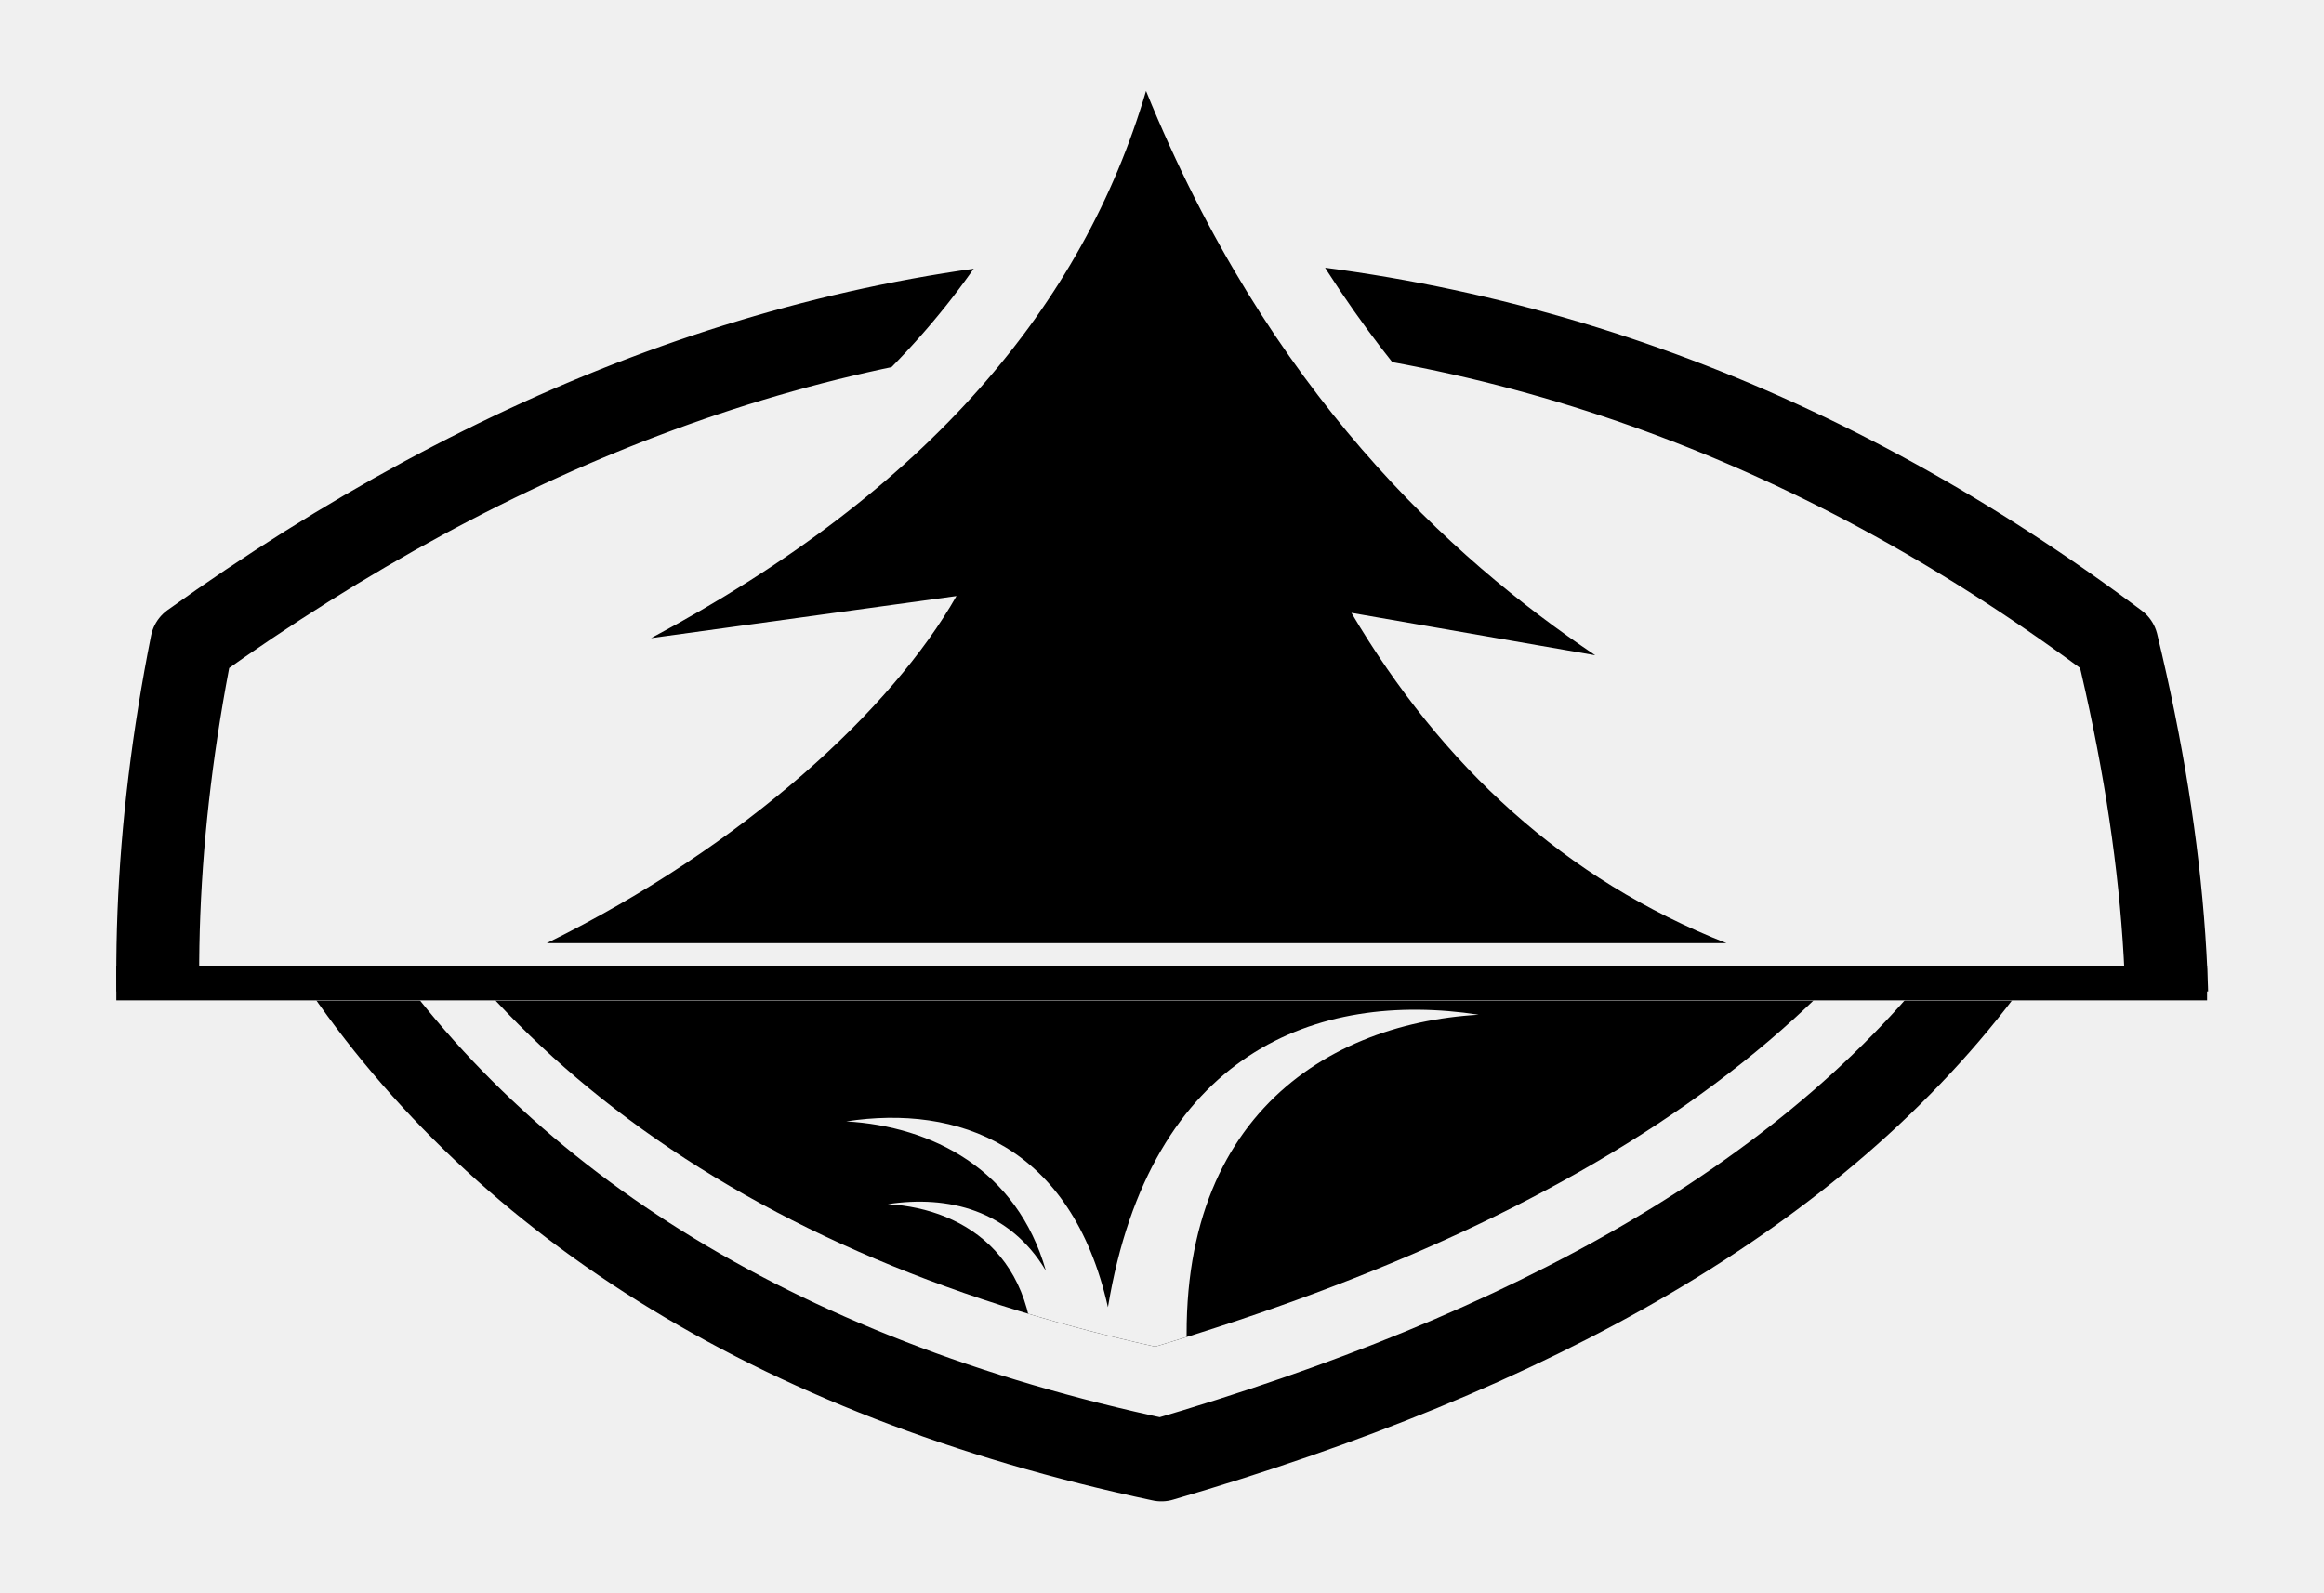
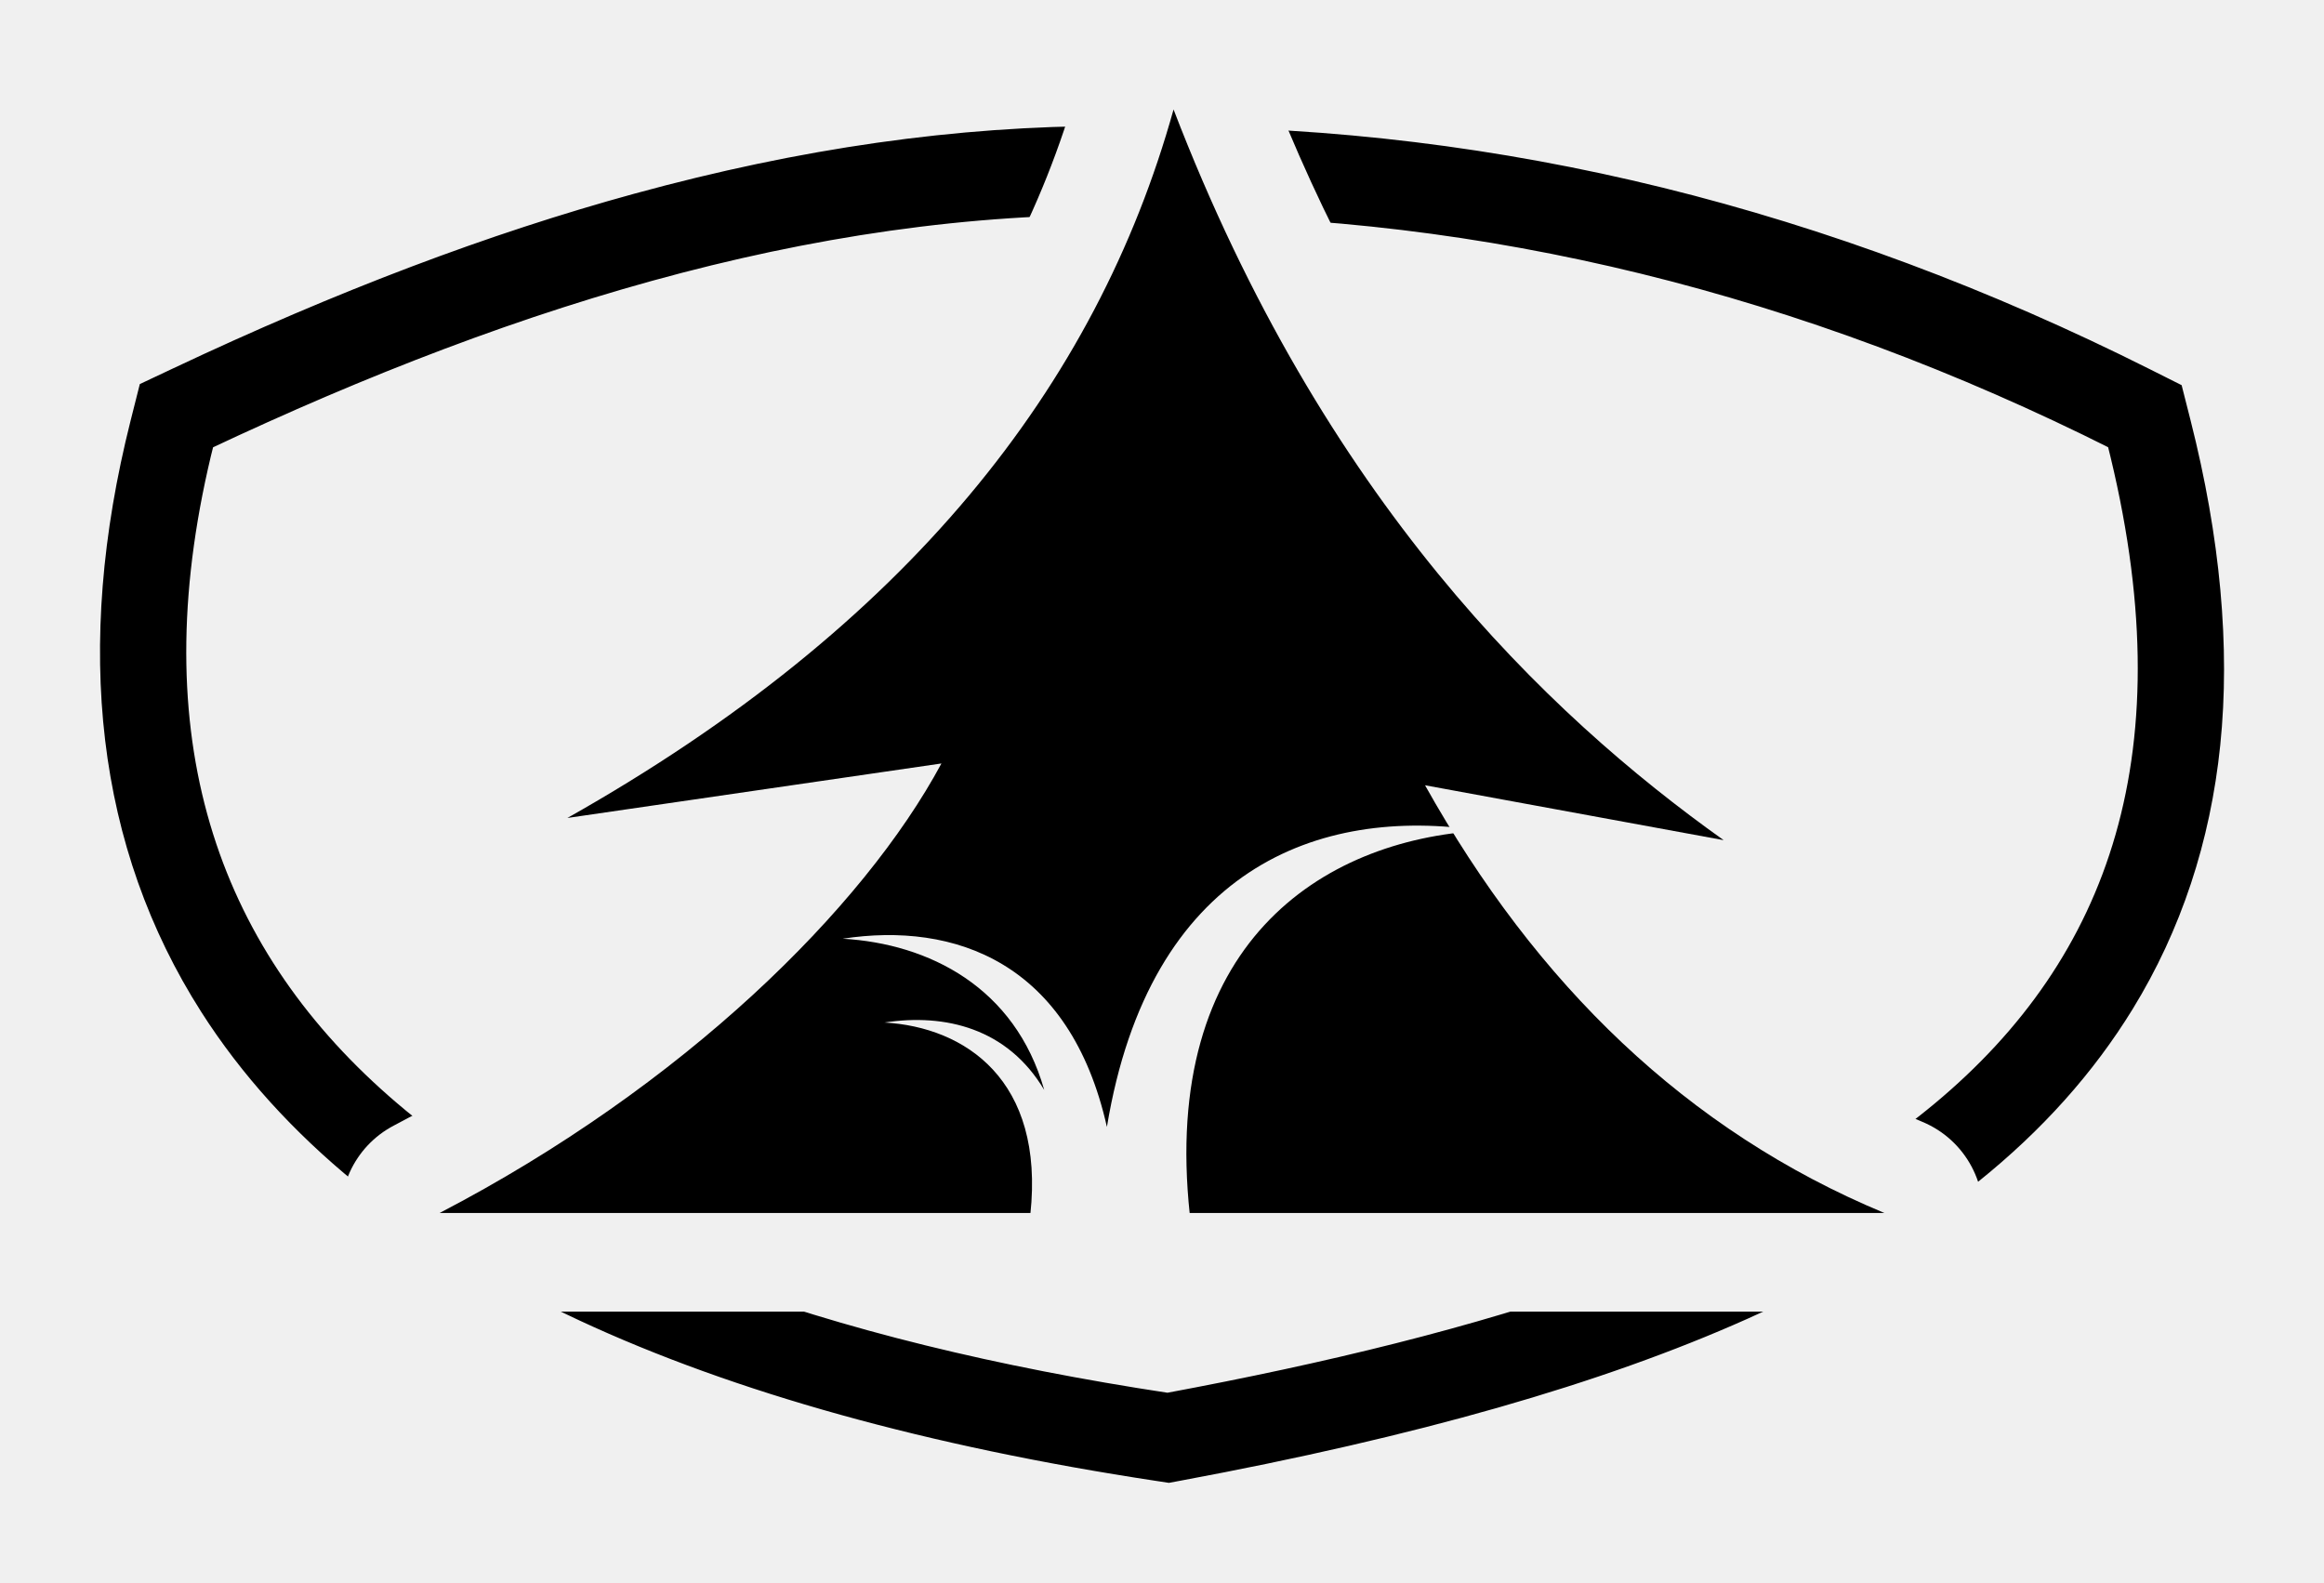
- <svg xmlns="http://www.w3.org/2000/svg" viewBox="905 14 1795 1230">
+ <svg xmlns="http://www.w3.org/2000/svg" viewBox="2316.3 223.0 848.7 578.0">
  <defs>
-     <clipPath id="c0">
-       <rect x="905.487" y="786.88" width="1794.825" height="1213.12" />
-     </clipPath>
-     <clipPath id="c1">
-       <rect x="905.487" y="-100.00" width="1794.825" height="860.00" />
-     </clipPath>
-     <clipPath id="c2">
-       <path d="M 1140.314,544.22 C 1142.958,551.66 1145.703,559.04 1148.577,566.35 C 1195.706,686.39 1273.556,788.77 1379.962,870.67 C 1490.951,956.09 1631.31,1017.86 1797.255,1054.31 C 1883.514,1028.45 1962.567,998.99 2032.314,966.7 C 2106.702,932.26 2173.057,893.43 2229.524,851.3 C 2287.386,808.13 2336.654,760.16 2375.956,708.75 C 2414.554,658.25 2444.66,602.92 2465.486,544.23 L 1140.314,544.23 L 1140.314,544.22" />
-     </clipPath>
-     <clipPath id="c3">
-       <rect x="905.487" y="-100.00" width="1794.825" height="880.00" />
-     </clipPath>
-     <mask id="m0" maskUnits="userSpaceOnUse" x="905.487" y="14.26" width="1794.825" height="1229.59">
-       <rect x="905.487" y="14.26" width="1794.825" height="1229.59" fill="#fff" />
+     <mask id="m0" maskUnits="userSpaceOnUse" x="2316.3" y="223.0" width="848.7" height="578.0">
+       <rect x="2316.3" y="223.0" width="848.7" height="578.0" fill="#fff" />
      <g fill="#000">
-         <path d="M 1327.273,742.639 L 2238.514,742.639 C 2113.688,693.549 2018.975,606.104 1948.798,487.444 L 2137.123,520.192 C 2024.774,444.52 1884.836,317.266 1790.17,84.26 C 1741.543,249.326 1622.117,392.682 1407.849,506.965 L 1643.746,474.457 C 1594.497,561.135 1480.869,666.983 1327.257,742.655 L 1327.273,742.639" stroke="#000" stroke-width="122.00" stroke-linejoin="round" clip-path="url(#c1)" />
-         <path d="M 2047.139,797.919 C 1922.24,778.853 1793.397,826.989 1760.748,1023.858 C 1732.46,898.142 1644.273,867.254 1558.661,880.318 C 1624.714,884.118 1690.53,917.335 1712.808,995.671 C 1684.792,948.683 1637.201,937.149 1590.697,944.246 C 1652.127,947.783 1713.267,987.86 1702.2,1090.574 L 1718.869,1090.574 C 1718.869,1090.574 1737.382,1090.574 1737.382,1090.574 L 1753.761,1090.574 C 1753.761,1090.574 1769.418,1090.574 1769.418,1090.574 L 1824.133,1090.574 C 1801.999,885.146 1924.28,804.983 2047.13,797.911 L 2047.139,797.919" clip-path="url(#c2)" />
+         <path d="M2476.85,702.05c-16.61,0-31.07-11.35-35.01-27.48s3.63-32.87,18.36-40.54c39.11-20.37,75.95-46,106.54-74.13,3.42-3.14,6.75-6.31,9.99-9.5l-48.01,7c-1.75.25-3.5.38-5.22.38-15.21,0-29.05-9.65-34.09-24.4-5.61-16.43,1.29-34.52,16.41-43.05,56.56-31.89,102.56-68.73,136.73-109.48,31.88-38.02,54.63-80.93,67.61-127.55,4.17-14.98,17.48-25.59,33.01-26.33.58-.03,1.15-.04,1.72-.04,14.85,0,28.27,9.14,33.64,23.12,41.45,107.87,102.99,189.79,188.14,250.41,13.77,9.8,18.88,27.85,12.29,43.41-5.72,13.51-18.92,22-33.18,22.01-2.16,0-4.35-.19-6.53-.6l-22.02-4.05c28.97,31.79,62.44,55.41,101.09,71.48,15.87,6.6,24.88,23.49,21.51,40.34s-18.16,28.99-35.35,28.99h-527.61Z" />
+         <path d="M2857.28,526.37c-59.64-9.13-121.16,13.92-136.75,108.2-13.51-60.2-55.62-75-96.5-68.74,31.54,1.82,62.97,17.73,73.61,55.24-13.38-22.5-36.1-28.03-58.31-24.63,29.33,1.69,58.53,20.89,53.24,70.08h7.96s8.84,0,8.84,0h7.82s7.48,0,7.48,0h26.13c-10.57-98.38,47.82-136.77,106.48-140.15Z" />
      </g>
    </mask>
-     <mask id="m1" maskUnits="userSpaceOnUse" x="905.487" y="14.26" width="1794.825" height="1229.59">
-       <rect x="905.487" y="14.26" width="1794.825" height="1229.59" fill="#fff" />
+     <mask id="m2" maskUnits="userSpaceOnUse" x="2316.3" y="223.0" width="848.7" height="578.0">
+       <rect x="2316.3" y="223.0" width="848.7" height="578.0" fill="#fff" />
      <g fill="#000">
-         <path d="M 1327.273,742.639 L 2238.514,742.639 C 2113.688,693.549 2018.975,606.104 1948.798,487.444 L 2137.123,520.192 C 2024.774,444.52 1884.836,317.266 1790.17,84.26 C 1741.543,249.326 1622.117,392.682 1407.849,506.965 L 1643.746,474.457 C 1594.497,561.135 1480.869,666.983 1327.257,742.655 L 1327.273,742.639" stroke="#000" stroke-width="122.00" stroke-linejoin="round" clip-path="url(#c1)" />
-         <path d="M 2047.139,797.919 C 1922.24,778.853 1793.397,826.989 1760.748,1023.858 C 1732.46,898.142 1644.273,867.254 1558.661,880.318 C 1624.714,884.118 1690.53,917.335 1712.808,995.671 C 1684.792,948.683 1637.201,937.149 1590.697,944.246 C 1652.127,947.783 1713.267,987.86 1702.2,1090.574 L 1718.869,1090.574 C 1718.869,1090.574 1737.382,1090.574 1737.382,1090.574 L 1753.761,1090.574 C 1753.761,1090.574 1769.418,1090.574 1769.418,1090.574 L 1824.133,1090.574 C 1801.999,885.146 1924.28,804.983 2047.13,797.911 L 2047.139,797.919" clip-path="url(#c2)" />
-       </g>
-     </mask>
-     <mask id="m2" maskUnits="userSpaceOnUse" x="905.487" y="14.26" width="1794.825" height="1229.59">
-       <rect x="905.487" y="14.26" width="1794.825" height="1229.59" fill="#fff" />
-       <g fill="#000">
-         <path d="M 1327.273,742.639 L 2238.514,742.639 C 2113.688,693.549 2018.975,606.104 1948.798,487.444 L 2137.123,520.192 C 2024.774,444.52 1884.836,317.266 1790.17,84.26 C 1741.543,249.326 1622.117,392.682 1407.849,506.965 L 1643.746,474.457 C 1594.497,561.135 1480.869,666.983 1327.257,742.655 L 1327.273,742.639" stroke="#000" stroke-width="122.00" stroke-linejoin="round" clip-path="url(#c1)" />
-         <path d="M 2047.139,797.919 C 1922.24,778.853 1793.397,826.989 1760.748,1023.858 C 1732.46,898.142 1644.273,867.254 1558.661,880.318 C 1624.714,884.118 1690.53,917.335 1712.808,995.671 C 1684.792,948.683 1637.201,937.149 1590.697,944.246 C 1652.127,947.783 1713.267,987.86 1702.2,1090.574 L 1718.869,1090.574 C 1718.869,1090.574 1737.382,1090.574 1737.382,1090.574 L 1753.761,1090.574 C 1753.761,1090.574 1769.418,1090.574 1769.418,1090.574 L 1824.133,1090.574 C 1801.999,885.146 1924.28,804.983 2047.13,797.911 L 2047.139,797.919" clip-path="url(#c2)" />
-       </g>
-     </mask>
-     <mask id="m4" maskUnits="userSpaceOnUse" x="905.487" y="14.26" width="1794.825" height="1229.59">
-       <rect x="905.487" y="14.26" width="1794.825" height="1229.59" fill="#fff" />
-       <g fill="#000">
-         <path d="M 2047.139,797.919 C 1922.24,778.853 1793.397,826.989 1760.748,1023.858 C 1732.46,898.142 1644.273,867.254 1558.661,880.318 C 1624.714,884.118 1690.53,917.335 1712.808,995.671 C 1684.792,948.683 1637.201,937.149 1590.697,944.246 C 1652.127,947.783 1713.267,987.86 1702.2,1090.574 L 1718.869,1090.574 C 1718.869,1090.574 1737.382,1090.574 1737.382,1090.574 L 1753.761,1090.574 C 1753.761,1090.574 1769.418,1090.574 1769.418,1090.574 L 1824.133,1090.574 C 1801.999,885.146 1924.28,804.983 2047.13,797.911 L 2047.139,797.919" clip-path="url(#c2)" />
-       </g>
-     </mask>
-     <mask id="m5" maskUnits="userSpaceOnUse" x="905.487" y="14.26" width="1794.825" height="1229.59">
-       <rect x="905.487" y="14.26" width="1794.825" height="1229.59" fill="#fff" />
-       <g fill="#000">
-         <path d="M 2047.139,797.919 C 1922.24,778.853 1793.397,826.989 1760.748,1023.858 C 1732.46,898.142 1644.273,867.254 1558.661,880.318 C 1624.714,884.118 1690.53,917.335 1712.808,995.671 C 1684.792,948.683 1637.201,937.149 1590.697,944.246 C 1652.127,947.783 1713.267,987.86 1702.2,1090.574 L 1718.869,1090.574 C 1718.869,1090.574 1737.382,1090.574 1737.382,1090.574 L 1753.761,1090.574 C 1753.761,1090.574 1769.418,1090.574 1769.418,1090.574 L 1824.133,1090.574 C 1801.999,885.146 1924.28,804.983 2047.13,797.911 L 2047.139,797.919" clip-path="url(#c2)" />
+         <path d="M2857.28,526.37c-59.64-9.13-121.16,13.92-136.75,108.2-13.51-60.2-55.62-75-96.5-68.74,31.54,1.82,62.97,17.73,73.61,55.24-13.38-22.5-36.1-28.03-58.31-24.63,29.33,1.69,58.53,20.89,53.24,70.08h7.96s8.84,0,8.84,0h7.82s7.48,0,7.48,0h26.13c-10.57-98.38,47.82-136.77,106.48-140.15Z" />
      </g>
    </mask>
  </defs>
-   <path d="M 1140.314,544.22 C 1142.958,551.66 1145.703,559.04 1148.577,566.35 C 1195.706,686.39 1273.556,788.77 1379.962,870.67 C 1490.951,956.09 1631.31,1017.86 1797.255,1054.31 C 1883.514,1028.45 1962.567,998.99 2032.314,966.7 C 2106.702,932.26 2173.057,893.43 2229.524,851.3 C 2287.386,808.13 2336.654,760.16 2375.956,708.75 C 2414.554,658.25 2444.66,602.92 2465.486,544.23 L 1140.314,544.23 L 1140.314,544.22" fill="#000000" clip-path="url(#c0)" mask="url(#m0)" />
-   <path d="M 1053.069,11.189 C 938.775,584.892 1199.784,1014.256 1802.019,1141.85 C 2368.721,976.237 2696.162,655.826 2540.041,11.189 C 2317.195,-155.713 2070.751,-249.638 1796.552,-257.78 C 1535.383,-252.205 1288.398,-157.232 1053.062,11.189 L 1053.069,11.189" fill="none" stroke="#000000" stroke-width="64.00" stroke-linejoin="round" clip-path="url(#c0)" mask="url(#m1)" />
-   <path d="M 1053.069,511.309 C 938.775,1085.012 1199.784,1514.376 1802.019,1641.97 C 2368.721,1476.357 2696.162,1155.946 2540.041,511.309 C 2317.195,344.407 2070.751,250.482 1796.552,242.34 C 1535.383,247.915 1288.398,342.888 1053.062,511.309 L 1053.069,511.309" fill="none" stroke="#000000" stroke-width="64.00" stroke-linejoin="round" clip-path="url(#c3)" mask="url(#m2)" />
-   <path d="M 1327.273,742.639 L 2238.514,742.639 C 2113.688,693.549 2018.975,606.104 1948.798,487.444 L 2137.123,520.192 C 2024.774,444.52 1884.836,317.266 1790.17,84.26 C 1741.543,249.326 1622.117,392.682 1407.849,506.965 L 1643.746,474.457 C 1594.497,561.135 1480.869,666.983 1327.257,742.655 L 1327.273,742.639" fill="#000000" mask="url(#m4)" />
-   <path d="M994.85,760.00h1614.83v26.83h-1614.83Z" fill="#000000" mask="url(#m5)" />
+   <path d="M2739.17,760.41c-83.07-12.58-153.67-32.21-209.81-58.34-61.91-28.82-107.87-66.3-136.62-111.39-37.61-59-46.14-130.74-25.35-213.22l2.96-11.73,10.63-5.01c60-28.3,114.97-49.11,168.03-63.64,60.42-16.53,116.89-24.57,172.65-24.57,6.28,0,12.63.11,18.87.32h1.1c60.58,0,121.5,7.44,181.07,22.11,59.47,14.65,119.08,36.87,177.15,66.04l10.16,5.1,2.88,11.34c10.76,42.41,14.38,81.9,10.74,117.37-3.56,34.75-14.15,66.67-31.47,94.88-28.25,46.01-73.8,82.59-139.26,111.83-52.79,23.58-120.13,42.81-205.87,58.78l-3.92.73-3.94-.6ZM2391.1,383.91c-52.42,207.98,100.35,313.25,351.6,351.29,233.48-43.49,404.26-123.58,346.47-351.29-113.99-57.27-230.64-85.85-349.04-85.61-118.13-4.08-234.3,31.5-349.04,85.61Z" fill="#000000" stroke="#000000" stroke-width="7.00" stroke-miterlimit="10" mask="url(#m0)" />
+   <path d="M2476.85,666h527.61c-72.28-30.05-127.11-83.58-167.75-156.21l109.04,20.04c-65.05-46.32-146.08-124.22-200.88-266.85-28.15,101.04-97.3,188.79-221.36,258.75l136.59-19.9c-28.52,53.06-94.31,117.85-183.25,164.17Z" fill="#000000" mask="url(#m2)" />
</svg>
